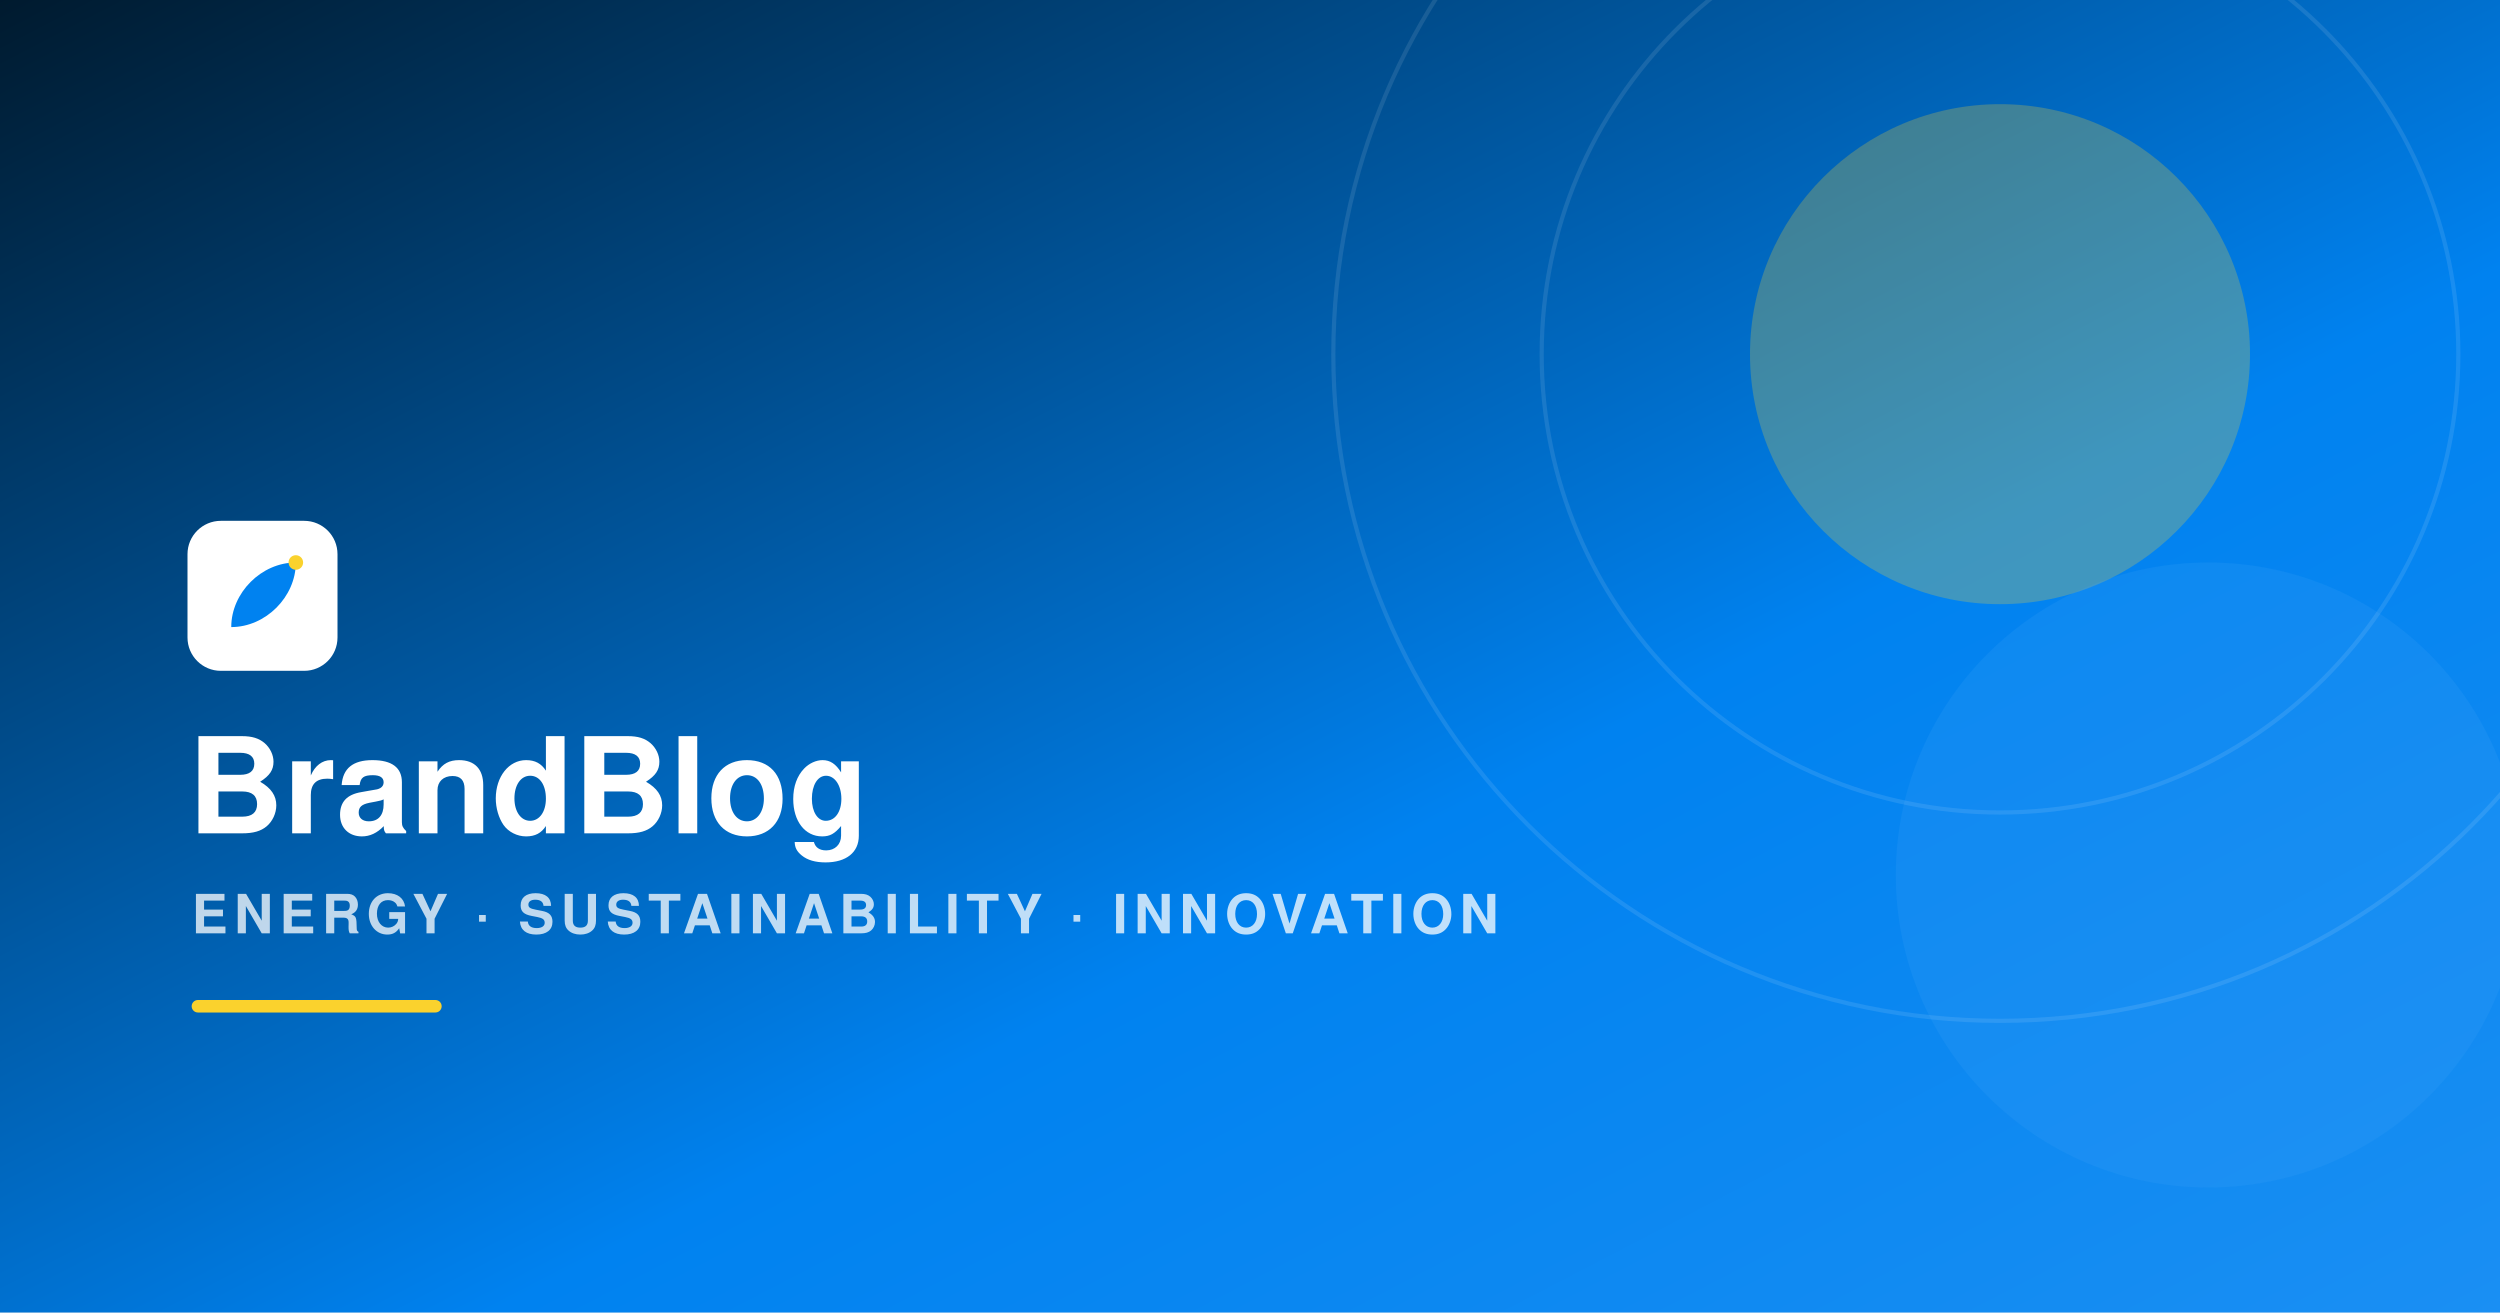
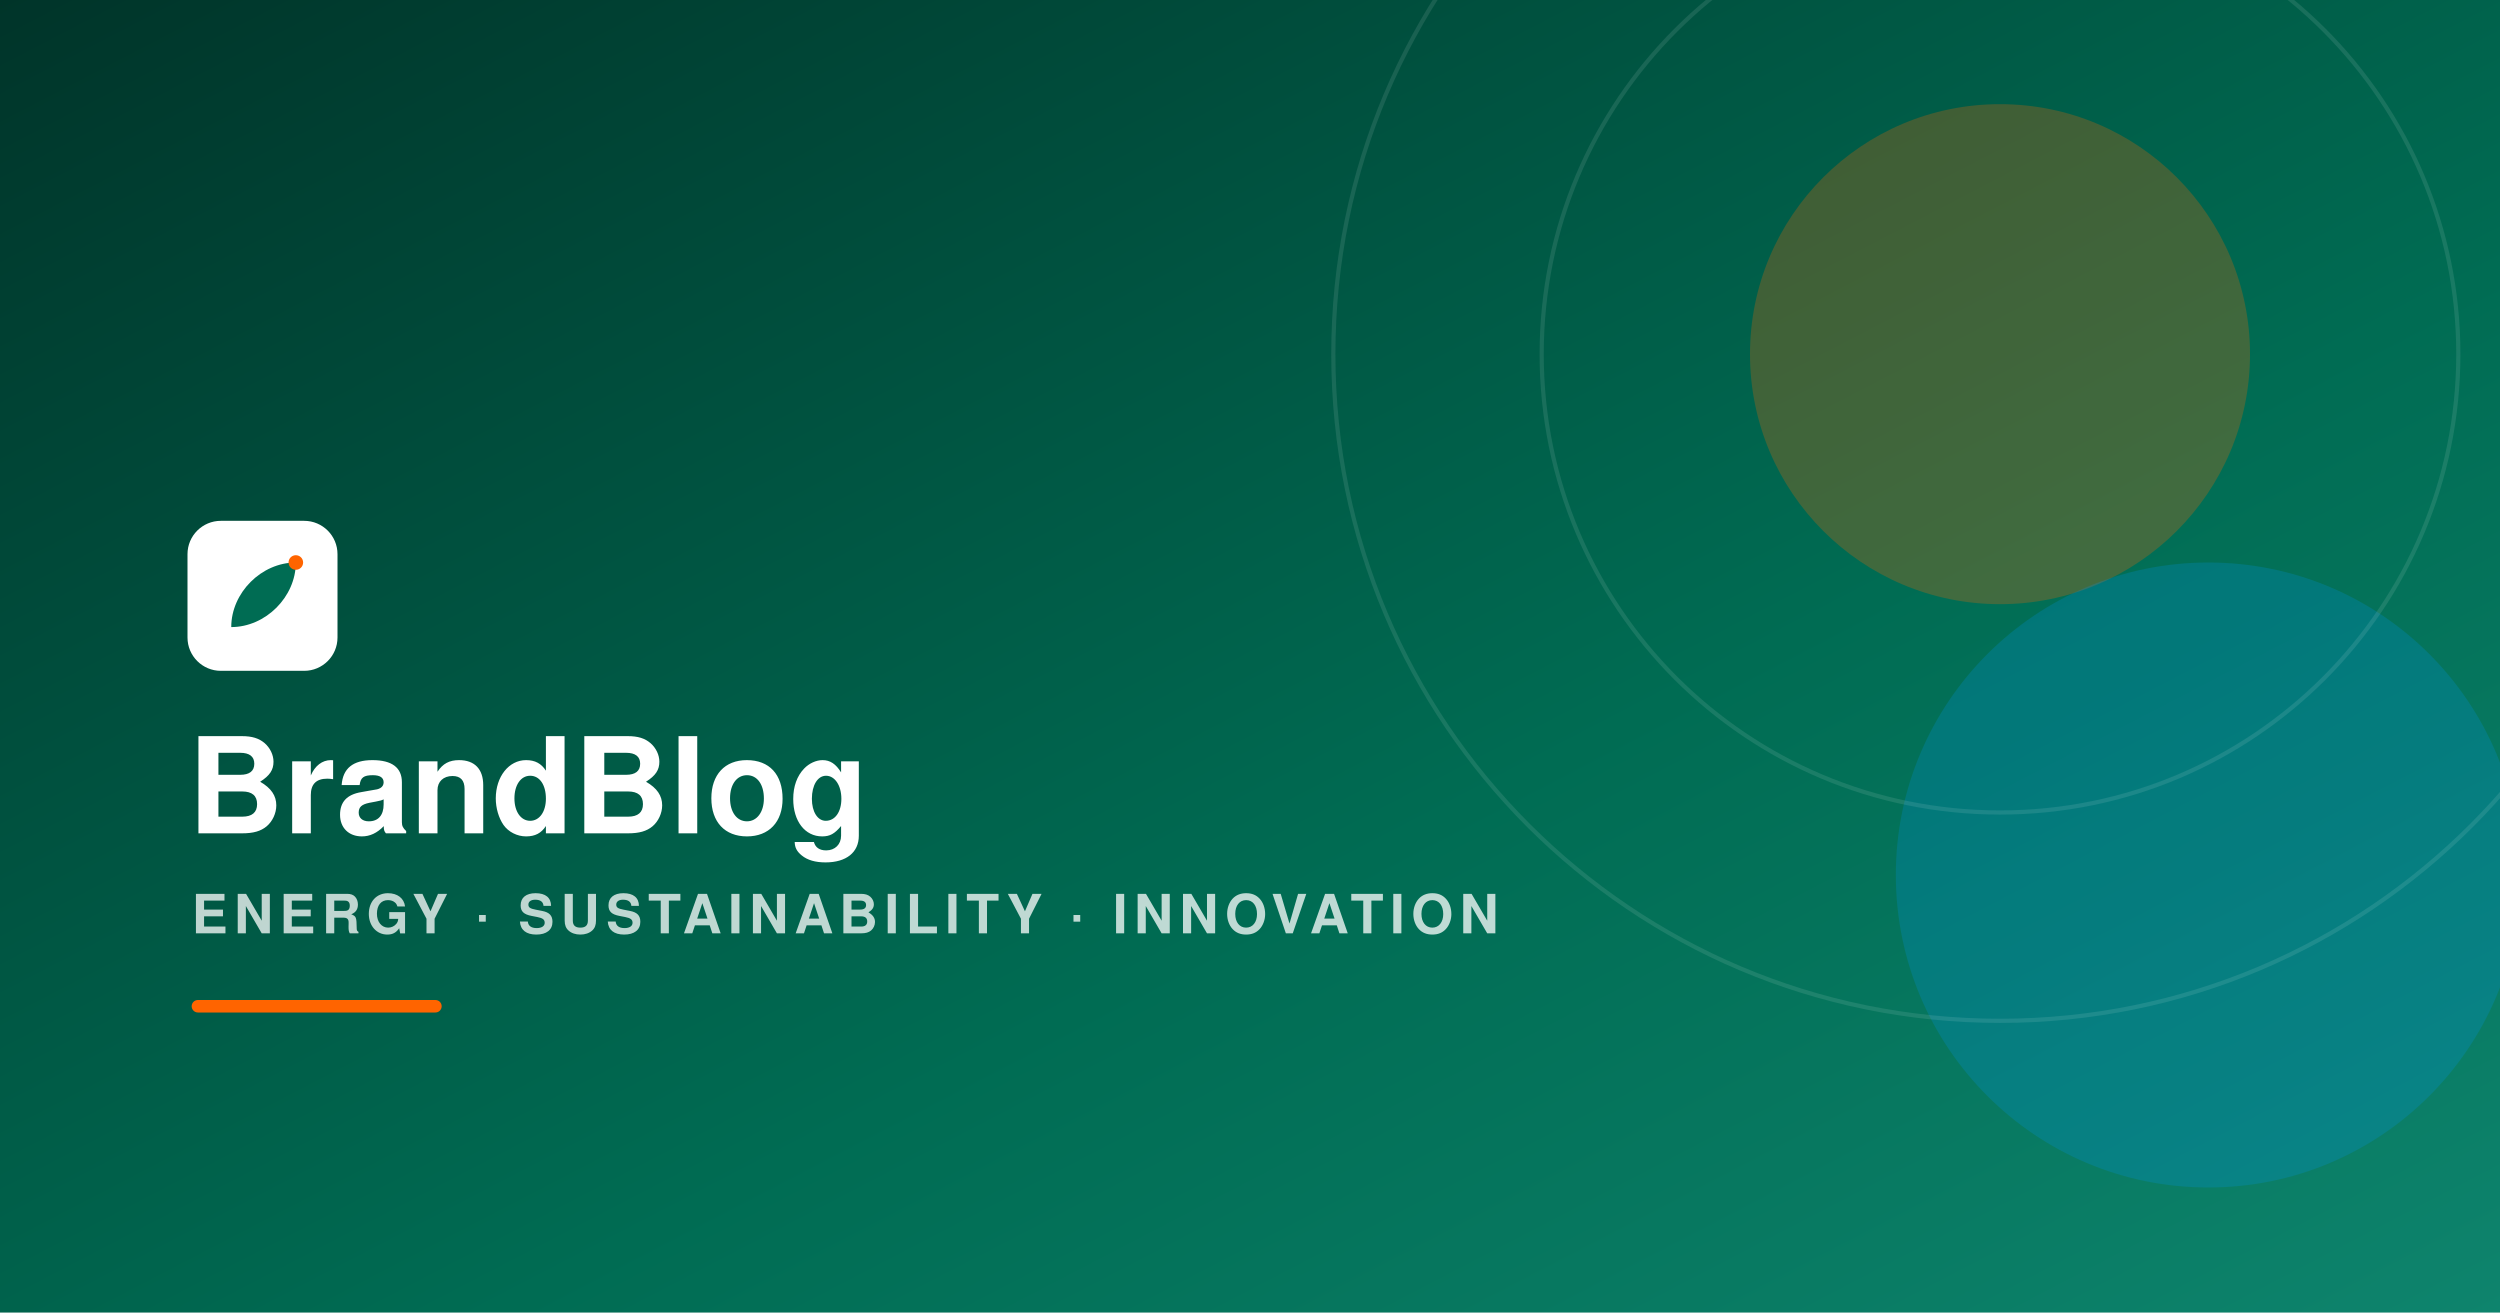
<svg xmlns="http://www.w3.org/2000/svg" viewBox="0 0 1200 630" preserveAspectRatio="xMidYMid slice" role="img" aria-label="BrandBlog — Energy, Sustainability and Innovation Insights">
  <defs>
    <linearGradient id="ob" x1="0" y1="0" x2="1" y2="1">
-       <stop offset="0" stop-color="#001A2E" />
-       <stop offset="0.6" stop-color="#0082F0" />
-       <stop offset="1" stop-color="#1A8FF3" />
+       <stop offset="0" stop-color="#003429" />
+       <stop offset="0.6" stop-color="#006C53" />
+       <stop offset="1" stop-color="#0E846D" />
    </linearGradient>
  </defs>
  <rect width="1200" height="630" fill="url(#ob)" />
-   <circle cx="960" cy="170" r="120" fill="#FAD22D" opacity="0.25" />
-   <circle cx="1060" cy="420" r="150" fill="#3AA0F5" opacity="0.20" />
+   <circle cx="960" cy="170" r="120" fill="#FF6400" opacity="0.25" />
+   <circle cx="1060" cy="420" r="150" fill="#0095FF" opacity="0.20" />
  <g fill="none" stroke="#ffffff" stroke-opacity="0.10" stroke-width="2">
    <circle cx="960" cy="170" r="220" />
    <circle cx="960" cy="170" r="320" />
  </g>
  <g transform="translate(90 250)">
    <rect width="72" height="72" rx="16" fill="#ffffff" />
-     <path d="M21 51c0-16.5 14.5-31 31-31 0 16.5-14.5 31-31 31Z" fill="#0082F0" />
-     <circle cx="52" cy="20" r="3.5" fill="#FAD22D" />
+     <path d="M21 51c0-16.5 14.5-31 31-31 0 16.5-14.5 31-31 31Z" fill="#006C53" />
+     <circle cx="52" cy="20" r="3.5" fill="#FF6400" />
  </g>
  <text x="90" y="400" font-family="Helvetica Neue, Helvetica, Arial, sans-serif" font-size="64" font-weight="700" fill="#ffffff">BrandBlog</text>
  <text x="92" y="448" font-family="Helvetica Neue, Helvetica, Arial, sans-serif" font-size="26" font-weight="600" fill="#ffffff" opacity="0.75" letter-spacing="3">ENERGY · SUSTAINABILITY · INNOVATION</text>
-   <rect x="92" y="480" width="120" height="6" rx="3" fill="#FAD22D" />
+   <rect x="92" y="480" width="120" height="6" rx="3" fill="#FF6400" />
</svg>
